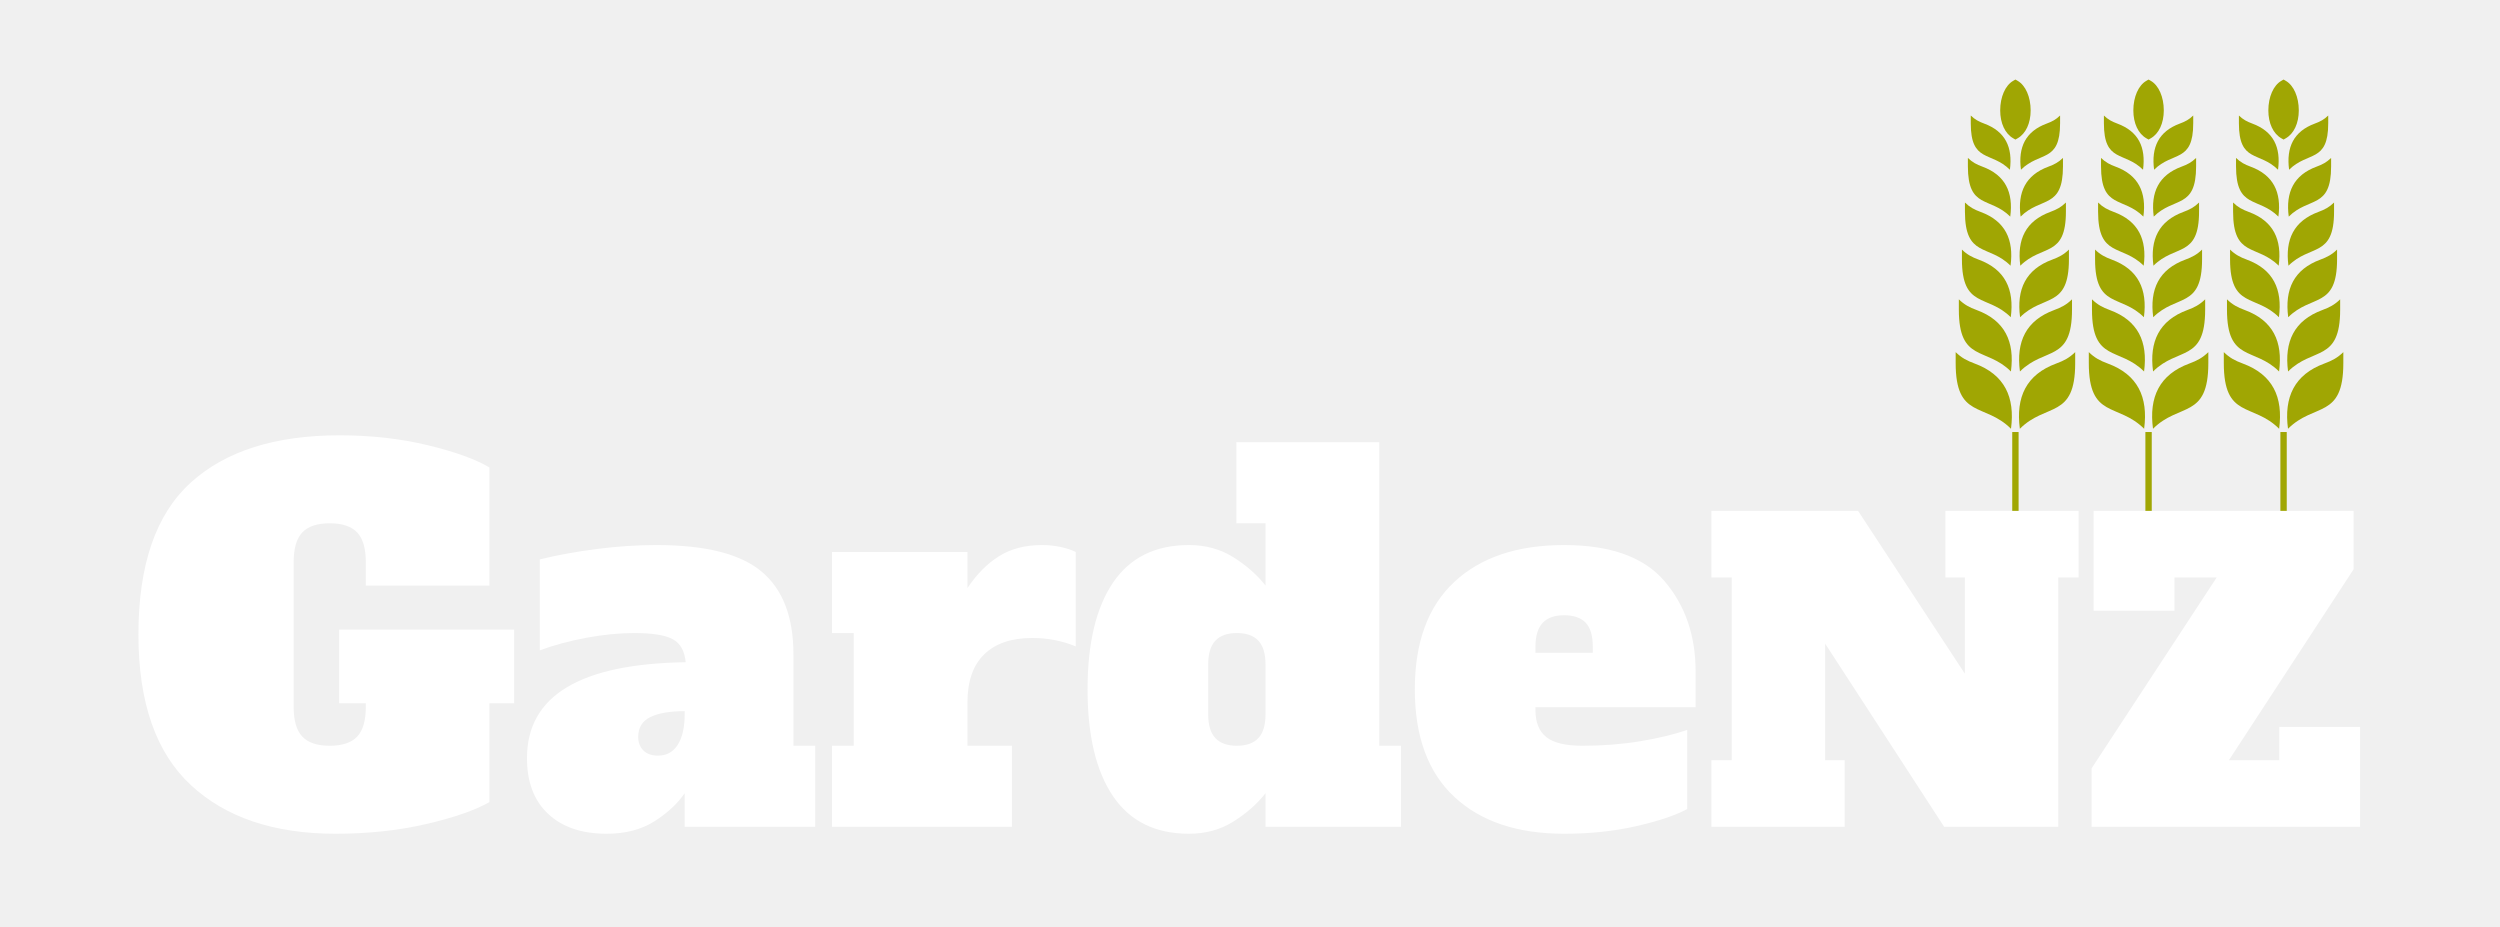
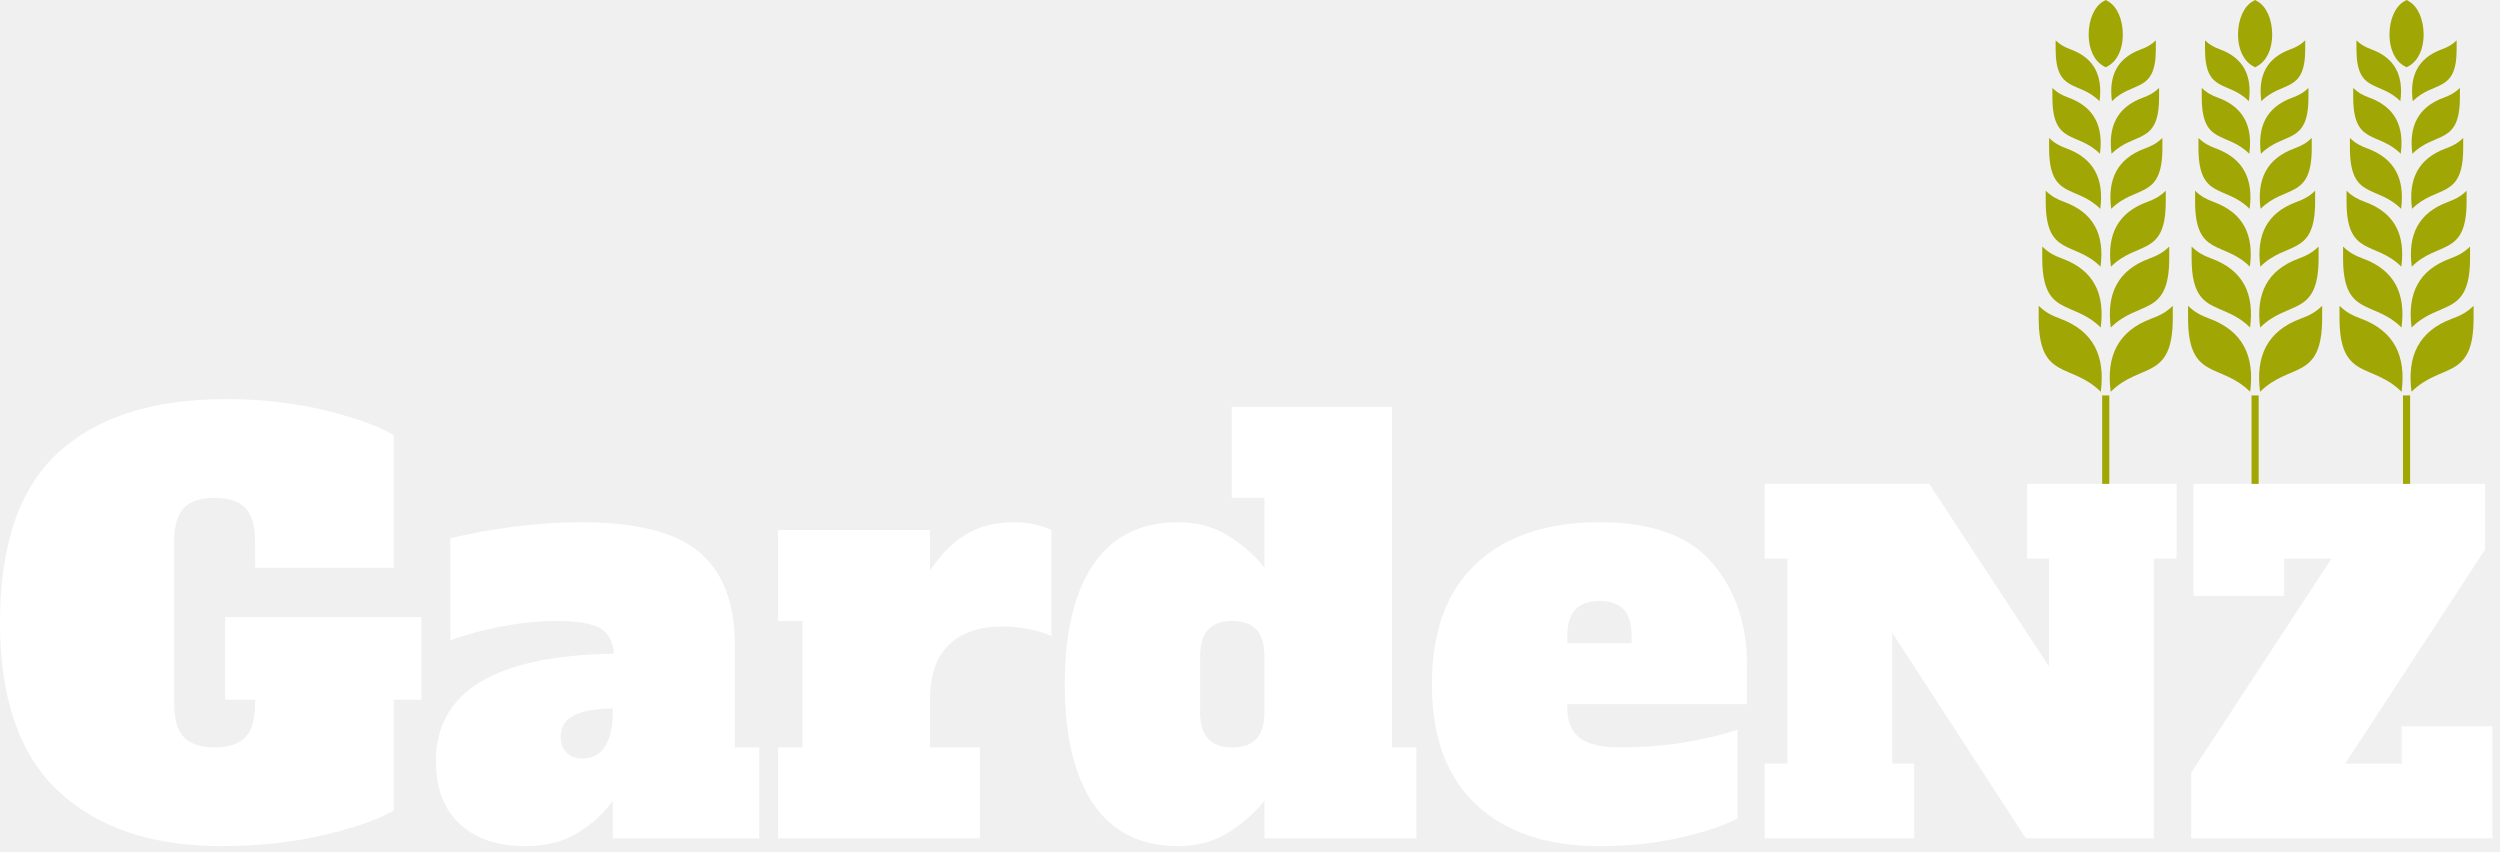
- <svg xmlns="http://www.w3.org/2000/svg" width="100%" height="100%" viewBox="0 0 313 116" version="1.1" xml:space="preserve" style="fill-rule:evenodd;clip-rule:evenodd;stroke-linejoin:round;stroke-miterlimit:2;">
+ <svg xmlns="http://www.w3.org/2000/svg" width="100%" height="100%" viewBox="0 0 279 95" version="1.1" xml:space="preserve" style="fill-rule:evenodd;clip-rule:evenodd;stroke-linejoin:round;stroke-miterlimit:2;">
  <g>
    <g>
      <g>
-         <rect x="285.505" y="54.089" width="0.795" height="10.365" style="fill:#a0a603;" />
-         <path d="M287.809,13.824c-0,-1.686 -0.639,-3.14 -1.628,-3.705l-0.278,-0.16l-0.279,0.16c-0.988,0.565 -1.627,2.019 -1.627,3.705c0,1.603 0.608,2.909 1.627,3.49l0.279,0.159l0.278,-0.159c1.019,-0.581 1.627,-1.887 1.628,-3.49Z" style="fill:#a0a603;" />
-         <path d="M286.595,21.251c2.335,-2.335 4.899,-0.846 4.899,-5.819l0,-0.969c-0.519,0.508 -1.004,0.76 -1.683,1.011c-2.639,0.975 -3.589,2.957 -3.216,5.777Z" style="fill:#a0a603;" />
-         <path d="M285.21,21.251c0.373,-2.82 -0.576,-4.802 -3.216,-5.777c-0.679,-0.251 -1.164,-0.503 -1.683,-1.011l0,0.969c0,4.973 2.564,3.484 4.899,5.819Z" style="fill:#a0a603;" />
-         <path d="M286.551,27.12c2.529,-2.528 5.305,-0.915 5.305,-6.3l-0,-1.049c-0.562,0.55 -1.088,0.823 -1.823,1.094c-2.858,1.056 -3.886,3.202 -3.482,6.255Z" style="fill:#a0a603;" />
-         <path d="M285.255,27.12c0.404,-3.053 -0.624,-5.199 -3.482,-6.255c-0.736,-0.271 -1.261,-0.544 -1.823,-1.094l0,1.049c0,5.385 2.776,3.772 5.305,6.3Z" style="fill:#a0a603;" />
-         <path d="M286.514,33.267c2.722,-2.722 5.71,-0.986 5.71,-6.783l0,-1.129c-0.605,0.593 -1.17,0.886 -1.961,1.178c-3.077,1.137 -4.184,3.447 -3.749,6.734Z" style="fill:#a0a603;" />
-         <path d="M285.292,33.267c0.435,-3.287 -0.672,-5.597 -3.749,-6.734c-0.791,-0.292 -1.357,-0.585 -1.961,-1.178l-0,1.129c-0,5.797 2.988,4.061 5.71,6.783Z" style="fill:#a0a603;" />
-         <path d="M286.485,39.719c2.916,-2.914 6.116,-1.055 6.116,-7.264l0,-1.209c-0.647,0.634 -1.253,0.948 -2.1,1.261c-3.296,1.218 -4.481,3.692 -4.016,7.212Z" style="fill:#a0a603;" />
-         <path d="M285.321,39.719c0.465,-3.52 -0.72,-5.994 -4.016,-7.212c-0.847,-0.313 -1.453,-0.627 -2.101,-1.261l0,1.209c0,6.209 3.201,4.35 6.117,7.264Z" style="fill:#a0a603;" />
-         <path d="M286.466,46.511c3.109,-3.107 6.522,-1.125 6.522,-7.745l-0,-1.29c-0.691,0.677 -1.337,1.012 -2.24,1.345c-3.514,1.299 -4.778,3.938 -4.282,7.69Z" style="fill:#a0a603;" />
-         <path d="M285.34,46.511c0.496,-3.752 -0.768,-6.391 -4.282,-7.69c-0.904,-0.333 -1.549,-0.668 -2.24,-1.345l-0,1.29c-0,6.62 3.413,4.638 6.522,7.745Z" style="fill:#a0a603;" />
-         <path d="M291.005,45.515c-3.732,1.38 -5.075,4.182 -4.548,8.169c3.303,-3.301 6.928,-1.195 6.928,-8.228l-0,-1.37c-0.734,0.719 -1.42,1.075 -2.38,1.429Z" style="fill:#a0a603;" />
-         <path d="M280.8,45.515c-0.96,-0.354 -1.646,-0.71 -2.38,-1.429l0,1.37c0,7.033 3.625,4.927 6.928,8.228c0.527,-3.987 -0.816,-6.789 -4.548,-8.169Z" style="fill:#a0a603;" />
+         <rect x="268.174" y="44.13" width="0.795" height="10.365" style="fill:#a0a603;" />
+         <path d="M270.478,3.865c0,-1.686 -0.639,-3.141 -1.627,-3.705l-0.279,-0.16l-0.278,0.16c-0.989,0.564 -1.628,2.019 -1.628,3.705c0.001,1.603 0.609,2.908 1.628,3.49l0.278,0.159l0.279,-0.159c1.018,-0.582 1.627,-1.887 1.627,-3.49Z" style="fill:#a0a603;" />
+         <path d="M269.264,11.291c2.336,-2.334 4.899,-0.845 4.899,-5.818l0,-0.969c-0.519,0.508 -1.004,0.76 -1.683,1.011c-2.639,0.975 -3.589,2.957 -3.216,5.776Z" style="fill:#a0a603;" />
+         <path d="M267.879,11.291c0.373,-2.819 -0.576,-4.801 -3.216,-5.776c-0.679,-0.251 -1.164,-0.503 -1.683,-1.011l0,0.969c0,4.973 2.564,3.484 4.899,5.818Z" style="fill:#a0a603;" />
+         <path d="M269.22,17.161c2.529,-2.528 5.305,-0.916 5.305,-6.301l-0,-1.048c-0.562,0.55 -1.087,0.822 -1.823,1.094c-2.858,1.056 -3.886,3.202 -3.482,6.255Z" style="fill:#a0a603;" />
+         <path d="M267.924,17.161c0.404,-3.053 -0.624,-5.199 -3.482,-6.255c-0.735,-0.272 -1.26,-0.544 -1.822,-1.094l-0,1.048c-0,5.385 2.775,3.773 5.304,6.301Z" style="fill:#a0a603;" />
+         <path d="M269.183,23.307c2.722,-2.721 5.71,-0.985 5.71,-6.782l0,-1.129c-0.604,0.592 -1.17,0.885 -1.961,1.178c-3.077,1.137 -4.184,3.447 -3.749,6.733Z" style="fill:#a0a603;" />
+         <path d="M267.961,23.307c0.435,-3.286 -0.672,-5.596 -3.748,-6.733c-0.792,-0.293 -1.357,-0.586 -1.962,-1.178l0,1.129c0,5.797 2.988,4.061 5.71,6.782Z" style="fill:#a0a603;" />
+         <path d="M269.155,29.76c2.915,-2.915 6.116,-1.055 6.116,-7.264l-0,-1.21c-0.648,0.635 -1.254,0.949 -2.101,1.262c-3.296,1.218 -4.481,3.692 -4.015,7.212Z" style="fill:#a0a603;" />
+         <path d="M267.99,29.76c0.465,-3.52 -0.72,-5.994 -4.016,-7.212c-0.847,-0.313 -1.453,-0.627 -2.1,-1.262l-0,1.21c-0,6.209 3.2,4.349 6.116,7.264Z" style="fill:#a0a603;" />
+         <path d="M269.135,36.552c3.109,-3.108 6.522,-1.125 6.522,-7.746l0,-1.289c-0.69,0.677 -1.336,1.011 -2.24,1.345c-3.514,1.299 -4.778,3.937 -4.282,7.69Z" style="fill:#a0a603;" />
+         <path d="M268.009,36.552c0.496,-3.753 -0.768,-6.391 -4.282,-7.69c-0.903,-0.334 -1.549,-0.668 -2.24,-1.345l0,1.289c0,6.621 3.413,4.638 6.522,7.746Z" style="fill:#a0a603;" />
+         <path d="M273.674,35.556c-3.732,1.379 -5.075,4.182 -4.547,8.168c3.302,-3.301 6.927,-1.195 6.927,-8.227l0,-1.37c-0.733,0.719 -1.419,1.074 -2.38,1.429Z" style="fill:#a0a603;" />
+         <path d="M263.469,35.556c-0.96,-0.355 -1.646,-0.71 -2.379,-1.429l-0,1.37c-0,7.032 3.624,4.926 6.927,8.227c0.527,-3.986 -0.816,-6.789 -4.548,-8.168Z" style="fill:#a0a603;" />
      </g>
    </g>
    <g>
      <g>
-         <rect x="268.603" y="54.089" width="0.795" height="10.365" style="fill:#a0a603;" />
-         <path d="M270.907,13.824c-0,-1.686 -0.639,-3.14 -1.628,-3.705l-0.278,-0.16l-0.279,0.16c-0.989,0.565 -1.627,2.019 -1.627,3.705c0,1.603 0.608,2.909 1.627,3.49l0.279,0.159l0.278,-0.159c1.019,-0.581 1.627,-1.887 1.628,-3.49Z" style="fill:#a0a603;" />
-         <path d="M269.693,21.251c2.335,-2.335 4.899,-0.846 4.899,-5.819l0,-0.969c-0.519,0.508 -1.004,0.76 -1.683,1.011c-2.64,0.975 -3.589,2.957 -3.216,5.777Z" style="fill:#a0a603;" />
-         <path d="M268.308,21.251c0.373,-2.82 -0.577,-4.802 -3.216,-5.777c-0.679,-0.251 -1.164,-0.503 -1.683,-1.011l0,0.969c0,4.973 2.564,3.484 4.899,5.819Z" style="fill:#a0a603;" />
-         <path d="M269.648,27.12c2.53,-2.528 5.305,-0.915 5.305,-6.3l0,-1.049c-0.562,0.55 -1.087,0.823 -1.822,1.094c-2.858,1.056 -3.886,3.202 -3.483,6.255Z" style="fill:#a0a603;" />
-         <path d="M268.353,27.12c0.404,-3.053 -0.624,-5.199 -3.482,-6.255c-0.736,-0.271 -1.261,-0.544 -1.823,-1.094l0,1.049c0,5.385 2.776,3.772 5.305,6.3Z" style="fill:#a0a603;" />
-         <path d="M269.611,33.267c2.723,-2.722 5.711,-0.986 5.711,-6.783l-0,-1.129c-0.605,0.593 -1.17,0.886 -1.962,1.178c-3.077,1.137 -4.183,3.447 -3.749,6.734Z" style="fill:#a0a603;" />
-         <path d="M268.39,33.267c0.435,-3.287 -0.672,-5.597 -3.749,-6.734c-0.791,-0.292 -1.357,-0.585 -1.961,-1.178l-0,1.129c-0,5.797 2.988,4.061 5.71,6.783Z" style="fill:#a0a603;" />
-         <path d="M269.583,39.719c2.916,-2.914 6.116,-1.055 6.116,-7.264l0,-1.209c-0.648,0.634 -1.253,0.948 -2.1,1.261c-3.296,1.218 -4.482,3.692 -4.016,7.212Z" style="fill:#a0a603;" />
-         <path d="M268.418,39.719c0.466,-3.52 -0.72,-5.994 -4.015,-7.212c-0.847,-0.313 -1.453,-0.627 -2.101,-1.261l0,1.209c0,6.209 3.2,4.35 6.116,7.264Z" style="fill:#a0a603;" />
-         <path d="M269.564,46.511c3.109,-3.107 6.522,-1.125 6.522,-7.745l-0,-1.29c-0.691,0.677 -1.337,1.012 -2.24,1.345c-3.514,1.299 -4.779,3.938 -4.282,7.69Z" style="fill:#a0a603;" />
-         <path d="M268.438,46.511c0.496,-3.752 -0.768,-6.391 -4.282,-7.69c-0.904,-0.333 -1.55,-0.668 -2.24,-1.345l-0,1.29c-0,6.62 3.412,4.638 6.522,7.745Z" style="fill:#a0a603;" />
-         <path d="M274.103,45.515c-3.732,1.38 -5.075,4.182 -4.548,8.169c3.303,-3.301 6.928,-1.195 6.928,-8.228l-0,-1.37c-0.734,0.719 -1.42,1.075 -2.38,1.429Z" style="fill:#a0a603;" />
-         <path d="M263.898,45.515c-0.96,-0.354 -1.646,-0.71 -2.38,-1.429l0,1.37c0,7.033 3.625,4.927 6.927,8.228c0.528,-3.987 -0.815,-6.789 -4.547,-8.169Z" style="fill:#a0a603;" />
+         <rect x="251.272" y="44.13" width="0.795" height="10.365" style="fill:#a0a603;" />
+         <path d="M253.576,3.865c-0,-1.686 -0.639,-3.141 -1.628,-3.705l-0.278,-0.16l-0.279,0.16c-0.988,0.564 -1.627,2.019 -1.627,3.705c0,1.603 0.609,2.908 1.627,3.49l0.279,0.159l0.278,-0.159c1.019,-0.582 1.627,-1.887 1.628,-3.49Z" style="fill:#a0a603;" />
+         <path d="M252.362,11.291c2.336,-2.334 4.899,-0.845 4.899,-5.818l0,-0.969c-0.519,0.508 -1.004,0.76 -1.683,1.011c-2.639,0.975 -3.589,2.957 -3.216,5.776Z" style="fill:#a0a603;" />
+         <path d="M250.977,11.291c0.373,-2.819 -0.576,-4.801 -3.216,-5.776c-0.679,-0.251 -1.164,-0.503 -1.683,-1.011l0,0.969c0,4.973 2.564,3.484 4.899,5.818Z" style="fill:#a0a603;" />
+         <path d="M252.318,17.161c2.529,-2.528 5.305,-0.916 5.305,-6.301l-0,-1.048c-0.562,0.55 -1.087,0.822 -1.823,1.094c-2.858,1.056 -3.886,3.202 -3.482,6.255Z" style="fill:#a0a603;" />
+         <path d="M251.022,17.161c0.404,-3.053 -0.624,-5.199 -3.482,-6.255c-0.735,-0.272 -1.261,-0.544 -1.823,-1.094l0,1.048c0,5.385 2.776,3.773 5.305,6.301Z" style="fill:#a0a603;" />
+         <path d="M252.281,23.307c2.722,-2.721 5.71,-0.985 5.71,-6.782l0,-1.129c-0.604,0.592 -1.17,0.885 -1.961,1.178c-3.077,1.137 -4.184,3.447 -3.749,6.733Z" style="fill:#a0a603;" />
+         <path d="M251.059,23.307c0.435,-3.286 -0.672,-5.596 -3.749,-6.733c-0.791,-0.293 -1.356,-0.586 -1.961,-1.178l-0,1.129c-0,5.797 2.988,4.061 5.71,6.782Z" style="fill:#a0a603;" />
+         <path d="M252.252,29.76c2.916,-2.915 6.117,-1.055 6.117,-7.264l-0,-1.21c-0.648,0.635 -1.254,0.949 -2.101,1.262c-3.296,1.218 -4.481,3.692 -4.016,7.212Z" style="fill:#a0a603;" />
+         <path d="M251.088,29.76c0.465,-3.52 -0.72,-5.994 -4.016,-7.212c-0.847,-0.313 -1.453,-0.627 -2.1,-1.262l-0,1.21c-0,6.209 3.2,4.349 6.116,7.264Z" style="fill:#a0a603;" />
+         <path d="M252.233,36.552c3.109,-3.108 6.522,-1.125 6.522,-7.746l0,-1.289c-0.691,0.677 -1.336,1.011 -2.24,1.345c-3.514,1.299 -4.778,3.937 -4.282,7.69Z" style="fill:#a0a603;" />
+         <path d="M251.107,36.552c0.496,-3.753 -0.768,-6.391 -4.282,-7.69c-0.903,-0.334 -1.549,-0.668 -2.24,-1.345l0,1.289c0,6.621 3.413,4.638 6.522,7.746Z" style="fill:#a0a603;" />
+         <path d="M256.772,35.556c-3.732,1.379 -5.075,4.182 -4.547,8.168c3.302,-3.301 6.927,-1.195 6.927,-8.227l0,-1.37c-0.734,0.719 -1.42,1.074 -2.38,1.429Z" style="fill:#a0a603;" />
+         <path d="M246.567,35.556c-0.96,-0.355 -1.646,-0.71 -2.379,-1.429l-0,1.37c-0,7.032 3.624,4.926 6.927,8.227c0.527,-3.986 -0.816,-6.789 -4.548,-8.168Z" style="fill:#a0a603;" />
      </g>
    </g>
    <g>
      <g>
-         <rect x="251.933" y="54.089" width="0.795" height="10.365" style="fill:#a0a603;" />
-         <path d="M254.237,13.824c0,-1.686 -0.638,-3.14 -1.627,-3.705l-0.279,-0.16l-0.278,0.16c-0.989,0.565 -1.628,2.019 -1.628,3.705c0.001,1.603 0.609,2.909 1.628,3.49l0.278,0.159l0.279,-0.159c1.019,-0.581 1.627,-1.887 1.627,-3.49Z" style="fill:#a0a603;" />
-         <path d="M253.024,21.251c2.335,-2.335 4.899,-0.846 4.899,-5.819l-0,-0.969c-0.519,0.508 -1.004,0.76 -1.683,1.011c-2.64,0.975 -3.589,2.957 -3.216,5.777Z" style="fill:#a0a603;" />
-         <path d="M251.639,21.251c0.373,-2.82 -0.577,-4.802 -3.216,-5.777c-0.679,-0.251 -1.164,-0.503 -1.683,-1.011l-0,0.969c-0,4.973 2.563,3.484 4.899,5.819Z" style="fill:#a0a603;" />
-         <path d="M252.979,27.12c2.529,-2.528 5.305,-0.915 5.305,-6.3l0,-1.049c-0.562,0.55 -1.087,0.823 -1.822,1.094c-2.859,1.056 -3.887,3.202 -3.483,6.255Z" style="fill:#a0a603;" />
-         <path d="M251.684,27.12c0.404,-3.053 -0.624,-5.199 -3.483,-6.255c-0.735,-0.271 -1.26,-0.544 -1.822,-1.094l-0,1.049c-0,5.385 2.776,3.772 5.305,6.3Z" style="fill:#a0a603;" />
-         <path d="M252.942,33.267c2.723,-2.722 5.711,-0.986 5.711,-6.783l-0,-1.129c-0.605,0.593 -1.17,0.886 -1.962,1.178c-3.077,1.137 -4.184,3.447 -3.749,6.734Z" style="fill:#a0a603;" />
-         <path d="M251.721,33.267c0.435,-3.287 -0.672,-5.597 -3.749,-6.734c-0.791,-0.292 -1.357,-0.585 -1.962,-1.178l0,1.129c0,5.797 2.988,4.061 5.711,6.783Z" style="fill:#a0a603;" />
-         <path d="M252.914,39.719c2.916,-2.914 6.116,-1.055 6.116,-7.264l0,-1.209c-0.648,0.634 -1.253,0.948 -2.101,1.261c-3.295,1.218 -4.481,3.692 -4.015,7.212Z" style="fill:#a0a603;" />
-         <path d="M251.749,39.719c0.466,-3.52 -0.72,-5.994 -4.015,-7.212c-0.848,-0.313 -1.453,-0.627 -2.101,-1.261l-0,1.209c-0,6.209 3.2,4.35 6.116,7.264Z" style="fill:#a0a603;" />
-         <path d="M252.895,46.511c3.109,-3.107 6.521,-1.125 6.521,-7.745l0,-1.29c-0.69,0.677 -1.336,1.012 -2.24,1.345c-3.514,1.299 -4.778,3.938 -4.281,7.69Z" style="fill:#a0a603;" />
-         <path d="M251.768,46.511c0.497,-3.752 -0.768,-6.391 -4.281,-7.69c-0.904,-0.333 -1.55,-0.668 -2.24,-1.345l-0,1.29c-0,6.62 3.412,4.638 6.521,7.745Z" style="fill:#a0a603;" />
-         <path d="M257.434,45.515c-3.733,1.38 -5.075,4.182 -4.548,8.169c3.303,-3.301 6.928,-1.195 6.928,-8.228l-0,-1.37c-0.734,0.719 -1.42,1.075 -2.38,1.429Z" style="fill:#a0a603;" />
-         <path d="M247.229,45.515c-0.961,-0.354 -1.647,-0.71 -2.38,-1.429l-0,1.37c-0,7.033 3.625,4.927 6.927,8.228c0.528,-3.987 -0.815,-6.789 -4.547,-8.169Z" style="fill:#a0a603;" />
+         <rect x="234.603" y="44.13" width="0.795" height="10.365" style="fill:#a0a603;" />
+         <path d="M236.907,3.865c-0,-1.686 -0.639,-3.141 -1.628,-3.705l-0.278,-0.16l-0.279,0.16c-0.989,0.564 -1.627,2.019 -1.627,3.705c0,1.603 0.608,2.908 1.627,3.49l0.279,0.159l0.278,-0.159c1.019,-0.582 1.627,-1.887 1.628,-3.49Z" style="fill:#a0a603;" />
+         <path d="M235.693,11.291c2.335,-2.334 4.899,-0.845 4.899,-5.818l0,-0.969c-0.519,0.508 -1.004,0.76 -1.683,1.011c-2.64,0.975 -3.589,2.957 -3.216,5.776Z" style="fill:#a0a603;" />
+         <path d="M234.308,11.291c0.373,-2.819 -0.577,-4.801 -3.216,-5.776c-0.679,-0.251 -1.164,-0.503 -1.683,-1.011l0,0.969c0,4.973 2.564,3.484 4.899,5.818Z" style="fill:#a0a603;" />
+         <path d="M235.649,17.161c2.529,-2.528 5.304,-0.916 5.304,-6.301l0,-1.048c-0.562,0.55 -1.087,0.822 -1.822,1.094c-2.858,1.056 -3.886,3.202 -3.482,6.255Z" style="fill:#a0a603;" />
+         <path d="M234.353,17.161c0.404,-3.053 -0.624,-5.199 -3.482,-6.255c-0.736,-0.272 -1.261,-0.544 -1.823,-1.094l0,1.048c0,5.385 2.776,3.773 5.305,6.301Z" style="fill:#a0a603;" />
+         <path d="M235.612,23.307c2.722,-2.721 5.71,-0.985 5.71,-6.782l-0,-1.129c-0.605,0.592 -1.17,0.885 -1.962,1.178c-3.077,1.137 -4.183,3.447 -3.748,6.733Z" style="fill:#a0a603;" />
+         <path d="M234.39,23.307c0.435,-3.286 -0.672,-5.596 -3.749,-6.733c-0.791,-0.293 -1.357,-0.586 -1.961,-1.178l-0,1.129c-0,5.797 2.988,4.061 5.71,6.782Z" style="fill:#a0a603;" />
+         <path d="M235.583,29.76c2.916,-2.915 6.116,-1.055 6.116,-7.264l0,-1.21c-0.648,0.635 -1.253,0.949 -2.1,1.262c-3.296,1.218 -4.482,3.692 -4.016,7.212Z" style="fill:#a0a603;" />
+         <path d="M234.418,29.76c0.466,-3.52 -0.719,-5.994 -4.015,-7.212c-0.847,-0.313 -1.453,-0.627 -2.101,-1.262l0,1.21c0,6.209 3.2,4.349 6.116,7.264Z" style="fill:#a0a603;" />
+         <path d="M235.564,36.552c3.109,-3.108 6.522,-1.125 6.522,-7.746l-0,-1.289c-0.691,0.677 -1.337,1.011 -2.24,1.345c-3.514,1.299 -4.779,3.937 -4.282,7.69Z" style="fill:#a0a603;" />
+         <path d="M234.438,36.552c0.496,-3.753 -0.768,-6.391 -4.282,-7.69c-0.904,-0.334 -1.55,-0.668 -2.24,-1.345l-0,1.289c-0,6.621 3.412,4.638 6.522,7.746Z" style="fill:#a0a603;" />
+         <path d="M240.103,35.556c-3.732,1.379 -5.075,4.182 -4.548,8.168c3.303,-3.301 6.928,-1.195 6.928,-8.227l-0,-1.37c-0.734,0.719 -1.42,1.074 -2.38,1.429Z" style="fill:#a0a603;" />
+         <path d="M229.898,35.556c-0.96,-0.355 -1.646,-0.71 -2.38,-1.429l0,1.37c0,7.032 3.625,4.926 6.927,8.227c0.528,-3.986 -0.815,-6.789 -4.547,-8.168Z" style="fill:#a0a603;" />
      </g>
    </g>
    <g>
-       <path d="M64.369,88.046l-3.095,-0l0,12.378c-1.815,1.032 -4.466,1.95 -7.953,2.754c-3.487,0.805 -7.252,1.207 -11.295,1.207c-7.716,0 -13.761,-2.032 -18.135,-6.096c-4.373,-4.064 -6.56,-10.346 -6.56,-18.846c-0,-8.706 2.176,-15.04 6.529,-19.001c4.353,-3.961 10.574,-5.942 18.661,-5.942c3.92,0 7.592,0.413 11.017,1.238c3.424,0.825 6.003,1.754 7.736,2.785l0,14.793l-15.473,-0l0,-2.909c0,-1.733 -0.361,-2.982 -1.083,-3.745c-0.722,-0.763 -1.867,-1.145 -3.435,-1.145c-1.568,0 -2.713,0.382 -3.435,1.145c-0.722,0.763 -1.083,2.012 -1.083,3.745l-0,18.072c-0,1.733 0.361,2.981 1.083,3.745c0.722,0.763 1.867,1.145 3.435,1.145c1.568,-0 2.713,-0.382 3.435,-1.145c0.722,-0.764 1.083,-2.012 1.083,-3.745l0,-0.433l-3.342,-0l-0,-9.222l21.91,-0l-0,9.222Z" style="fill:#fff;fill-rule:nonzero;" />
-       <path d="M102.061,93.369l-0,10.15l-16.34,-0l0,-4.209c-0.907,1.321 -2.176,2.496 -3.806,3.528c-1.63,1.032 -3.621,1.547 -5.973,1.547c-3.094,0 -5.529,-0.825 -7.303,-2.475c-1.774,-1.651 -2.661,-3.982 -2.661,-6.994c-0,-7.799 6.622,-11.801 19.867,-12.007c-0.124,-1.403 -0.66,-2.362 -1.609,-2.878c-0.949,-0.516 -2.558,-0.774 -4.828,-0.774c-1.856,0 -3.847,0.196 -5.972,0.588c-2.125,0.392 -4.075,0.918 -5.849,1.578l0,-11.388c2.187,-0.536 4.559,-0.969 7.118,-1.299c2.558,-0.331 5.054,-0.496 7.489,-0.496c6.147,0 10.542,1.114 13.183,3.343c2.64,2.228 3.961,5.673 3.961,10.336l-0,11.45l2.723,-0Zm-16.34,-4.333c-1.856,0 -3.29,0.248 -4.301,0.743c-1.011,0.495 -1.516,1.32 -1.516,2.475c-0,0.702 0.216,1.269 0.649,1.703c0.434,0.433 1.042,0.649 1.826,0.649c1.073,0 1.898,-0.454 2.476,-1.361c0.578,-0.908 0.866,-2.187 0.866,-3.838l0,-0.371Z" style="fill:#fff;fill-rule:nonzero;" />
-       <path d="M130.469,68.24c0.826,0 1.609,0.083 2.352,0.248c0.743,0.165 1.362,0.371 1.857,0.619l-0,11.821c-1.692,-0.701 -3.507,-1.052 -5.447,-1.052c-2.599,0 -4.6,0.681 -6.003,2.043c-1.403,1.361 -2.104,3.383 -2.104,6.065l-0,5.385l5.57,-0l-0,10.15l-22.529,-0l0,-10.15l2.723,-0l0,-14.112l-2.723,0l0,-10.15l16.959,-0l-0,4.518c1.155,-1.733 2.475,-3.064 3.961,-3.992c1.485,-0.928 3.28,-1.393 5.384,-1.393Z" style="fill:#fff;fill-rule:nonzero;" />
-       <path d="M148.851,104.385c-4.208,0 -7.375,-1.568 -9.5,-4.703c-2.125,-3.136 -3.188,-7.593 -3.188,-13.369c0,-5.777 1.063,-10.233 3.188,-13.369c2.125,-3.136 5.292,-4.704 9.5,-4.704c2.105,0 3.972,0.516 5.601,1.548c1.63,1.031 2.961,2.207 3.992,3.528l0,-7.799l-3.651,0l-0,-10.15l17.887,-0l-0,38.002l2.723,-0l-0,10.15l-16.959,-0l0,-4.209c-1.031,1.321 -2.362,2.496 -3.992,3.528c-1.629,1.032 -3.496,1.547 -5.601,1.547Zm6.004,-11.016c1.196,-0 2.094,-0.32 2.692,-0.96c0.598,-0.639 0.897,-1.64 0.897,-3.002l0,-6.189c0,-1.361 -0.299,-2.362 -0.897,-3.002c-0.598,-0.639 -1.496,-0.959 -2.692,-0.959c-1.197,0 -2.094,0.32 -2.693,0.959c-0.598,0.64 -0.897,1.641 -0.897,3.002l0,6.189c0,1.362 0.299,2.363 0.897,3.002c0.599,0.64 1.496,0.96 2.693,0.96Z" style="fill:#fff;fill-rule:nonzero;" />
-       <path d="M195.827,104.385c-5.859,0 -10.439,-1.537 -13.74,-4.611c-3.301,-3.074 -4.951,-7.561 -4.951,-13.461c-0,-5.901 1.65,-10.388 4.951,-13.462c3.301,-3.074 7.881,-4.611 13.74,-4.611c5.818,0 10.016,1.517 12.595,4.549c2.579,3.033 3.869,6.798 3.869,11.296l-0,4.456l-20.053,-0l-0,0.371c-0,1.527 0.453,2.651 1.361,3.373c0.908,0.722 2.414,1.084 4.518,1.084c2.517,-0 4.91,-0.186 7.18,-0.557c2.269,-0.372 4.25,-0.846 5.941,-1.424l0,9.903c-1.444,0.784 -3.558,1.495 -6.344,2.135c-2.785,0.64 -5.807,0.959 -9.067,0.959Zm3.59,-22.652l-0,-0.743c-0,-1.403 -0.299,-2.414 -0.897,-3.033c-0.599,-0.618 -1.496,-0.928 -2.693,-0.928c-1.196,0 -2.094,0.32 -2.692,0.959c-0.598,0.64 -0.897,1.641 -0.897,3.002l-0,0.743l7.179,-0Z" style="fill:#fff;fill-rule:nonzero;" />
-       <path d="M243.561,63.957l16.68,-0l-0,8.339l-2.543,0l0,31.223l-14.289,-0l-14.9,-22.934l0,14.594l2.441,0l0,8.34l-16.679,-0l0,-8.34l2.543,0l-0,-22.883l-2.543,0l0,-8.339l18.357,-0l13.374,20.391l0,-12.052l-2.441,0l0,-8.339Z" style="fill:#fff;fill-rule:nonzero;" />
-       <path d="M285.361,91.009l10.12,0l-0,12.51l-33.613,-0l-0,-7.323l15.662,-23.9l-5.288,0l-0,4.17l-10.12,-0l0,-12.509l32.545,-0l-0,7.322l-15.611,23.9l6.305,0l0,-4.17Z" style="fill:#fff;fill-rule:nonzero;" />
+       <path d="M47.038,78.087l-3.095,-0l0,12.378c-1.815,1.031 -4.466,1.95 -7.953,2.754c-3.486,0.805 -7.251,1.207 -11.295,1.207c-7.716,0 -13.761,-2.032 -18.134,-6.096c-4.374,-4.065 -6.561,-10.347 -6.561,-18.846c-0,-8.707 2.177,-15.04 6.53,-19.001c4.353,-3.961 10.573,-5.942 18.66,-5.942c3.92,0 7.592,0.413 11.017,1.238c3.425,0.825 6.003,1.754 7.736,2.785l0,14.792l-15.473,0l0,-2.909c0,-1.733 -0.361,-2.981 -1.083,-3.744c-0.722,-0.763 -1.867,-1.145 -3.435,-1.145c-1.568,-0 -2.713,0.382 -3.435,1.145c-0.722,0.763 -1.083,2.011 -1.083,3.744l0,18.073c0,1.733 0.361,2.981 1.083,3.744c0.722,0.764 1.867,1.145 3.435,1.145c1.568,0 2.713,-0.381 3.435,-1.145c0.722,-0.763 1.083,-2.011 1.083,-3.744l0,-0.433l-3.342,-0l0,-9.222l21.91,-0l-0,9.222Z" style="fill:#fff;fill-rule:nonzero;" />
+       <path d="M84.73,83.409l0,10.151l-16.339,-0l-0,-4.209c-0.908,1.32 -2.177,2.496 -3.807,3.528c-1.63,1.031 -3.62,1.547 -5.972,1.547c-3.095,0 -5.529,-0.825 -7.304,-2.476c-1.774,-1.65 -2.661,-3.981 -2.661,-6.993c0,-7.799 6.623,-11.801 19.867,-12.007c-0.123,-1.403 -0.66,-2.363 -1.609,-2.878c-0.949,-0.516 -2.558,-0.774 -4.827,-0.774c-1.857,-0 -3.848,0.196 -5.973,0.588c-2.125,0.392 -4.074,0.918 -5.849,1.578l0,-11.388c2.187,-0.536 4.56,-0.97 7.118,-1.3c2.558,-0.33 5.054,-0.495 7.489,-0.495c6.148,0 10.542,1.114 13.183,3.342c2.641,2.228 3.961,5.674 3.961,10.336l-0,11.45l2.723,0Zm-16.339,-4.332c-1.857,-0 -3.291,0.247 -4.302,0.743c-1.011,0.495 -1.516,1.32 -1.516,2.475c-0,0.702 0.216,1.269 0.65,1.702c0.433,0.433 1.042,0.65 1.825,0.65c1.073,0 1.899,-0.454 2.476,-1.362c0.578,-0.907 0.867,-2.186 0.867,-3.837l-0,-0.371Z" style="fill:#fff;fill-rule:nonzero;" />
+       <path d="M113.139,58.281c0.825,0 1.609,0.083 2.351,0.248c0.743,0.165 1.362,0.371 1.857,0.619l0,11.821c-1.691,-0.701 -3.507,-1.052 -5.446,-1.052c-2.6,-0 -4.601,0.681 -6.004,2.042c-1.403,1.362 -2.104,3.384 -2.104,6.066l-0,5.384l5.57,0l0,10.151l-22.529,-0l0,-10.151l2.724,0l-0,-14.111l-2.724,-0l0,-10.15l16.959,-0l-0,4.518c1.155,-1.733 2.476,-3.064 3.961,-3.992c1.485,-0.929 3.28,-1.393 5.385,-1.393Z" style="fill:#fff;fill-rule:nonzero;" />
+       <path d="M131.521,94.426c-4.209,0 -7.376,-1.568 -9.501,-4.704c-2.125,-3.136 -3.187,-7.592 -3.187,-13.368c-0,-5.777 1.062,-10.233 3.187,-13.369c2.125,-3.136 5.292,-4.704 9.501,-4.704c2.104,0 3.971,0.516 5.601,1.547c1.63,1.032 2.96,2.208 3.992,3.528l-0,-7.798l-3.652,-0l0,-10.15l17.887,-0l-0,38.001l2.723,0l0,10.151l-16.958,-0l-0,-4.209c-1.032,1.32 -2.362,2.496 -3.992,3.528c-1.63,1.031 -3.497,1.547 -5.601,1.547Zm6.003,-11.017c1.197,0 2.094,-0.32 2.692,-0.959c0.599,-0.64 0.898,-1.64 0.898,-3.002l-0,-6.189c-0,-1.362 -0.299,-2.362 -0.898,-3.002c-0.598,-0.639 -1.495,-0.959 -2.692,-0.959c-1.197,-0 -2.094,0.32 -2.692,0.959c-0.599,0.64 -0.898,1.64 -0.898,3.002l0,6.189c0,1.362 0.299,2.362 0.898,3.002c0.598,0.639 1.495,0.959 2.692,0.959Z" style="fill:#fff;fill-rule:nonzero;" />
+       <path d="M178.497,94.426c-5.86,0 -10.44,-1.537 -13.74,-4.611c-3.301,-3.074 -4.952,-7.561 -4.952,-13.461c0,-5.901 1.651,-10.388 4.952,-13.462c3.3,-3.074 7.88,-4.611 13.74,-4.611c5.817,0 10.016,1.516 12.595,4.549c2.578,3.033 3.868,6.798 3.868,11.295l-0,4.457l-20.053,-0l-0,0.371c-0,1.527 0.454,2.651 1.361,3.373c0.908,0.722 2.414,1.083 4.519,1.083c2.516,0 4.91,-0.185 7.179,-0.557c2.269,-0.371 4.25,-0.846 5.942,-1.423l-0,9.902c-1.445,0.784 -3.559,1.496 -6.344,2.136c-2.785,0.639 -5.808,0.959 -9.067,0.959Zm3.589,-22.652l0,-0.743c0,-1.403 -0.299,-2.414 -0.897,-3.033c-0.598,-0.619 -1.496,-0.928 -2.692,-0.928c-1.197,-0 -2.094,0.32 -2.693,0.959c-0.598,0.64 -0.897,1.64 -0.897,3.002l-0,0.743l7.179,-0Z" style="fill:#fff;fill-rule:nonzero;" />
+       <path d="M226.231,53.997l16.679,0l-0,8.34l-2.543,-0l0,31.223l-14.289,-0l-14.899,-22.934l-0,14.594l2.441,-0l-0,8.34l-16.68,-0l0,-8.34l2.543,-0l-0,-22.883l-2.543,-0l0,-8.34l18.358,0l13.374,20.392l-0,-12.052l-2.441,-0l-0,-8.34Z" style="fill:#fff;fill-rule:nonzero;" />
+       <path d="M268.03,81.05l10.12,0l-0,12.51l-33.613,-0l0,-7.323l15.662,-23.9l-5.288,-0l-0,4.17l-10.12,-0l0,-12.51l32.545,0l0,7.323l-15.611,23.9l6.305,-0l0,-4.17Z" style="fill:#fff;fill-rule:nonzero;" />
    </g>
  </g>
</svg>
